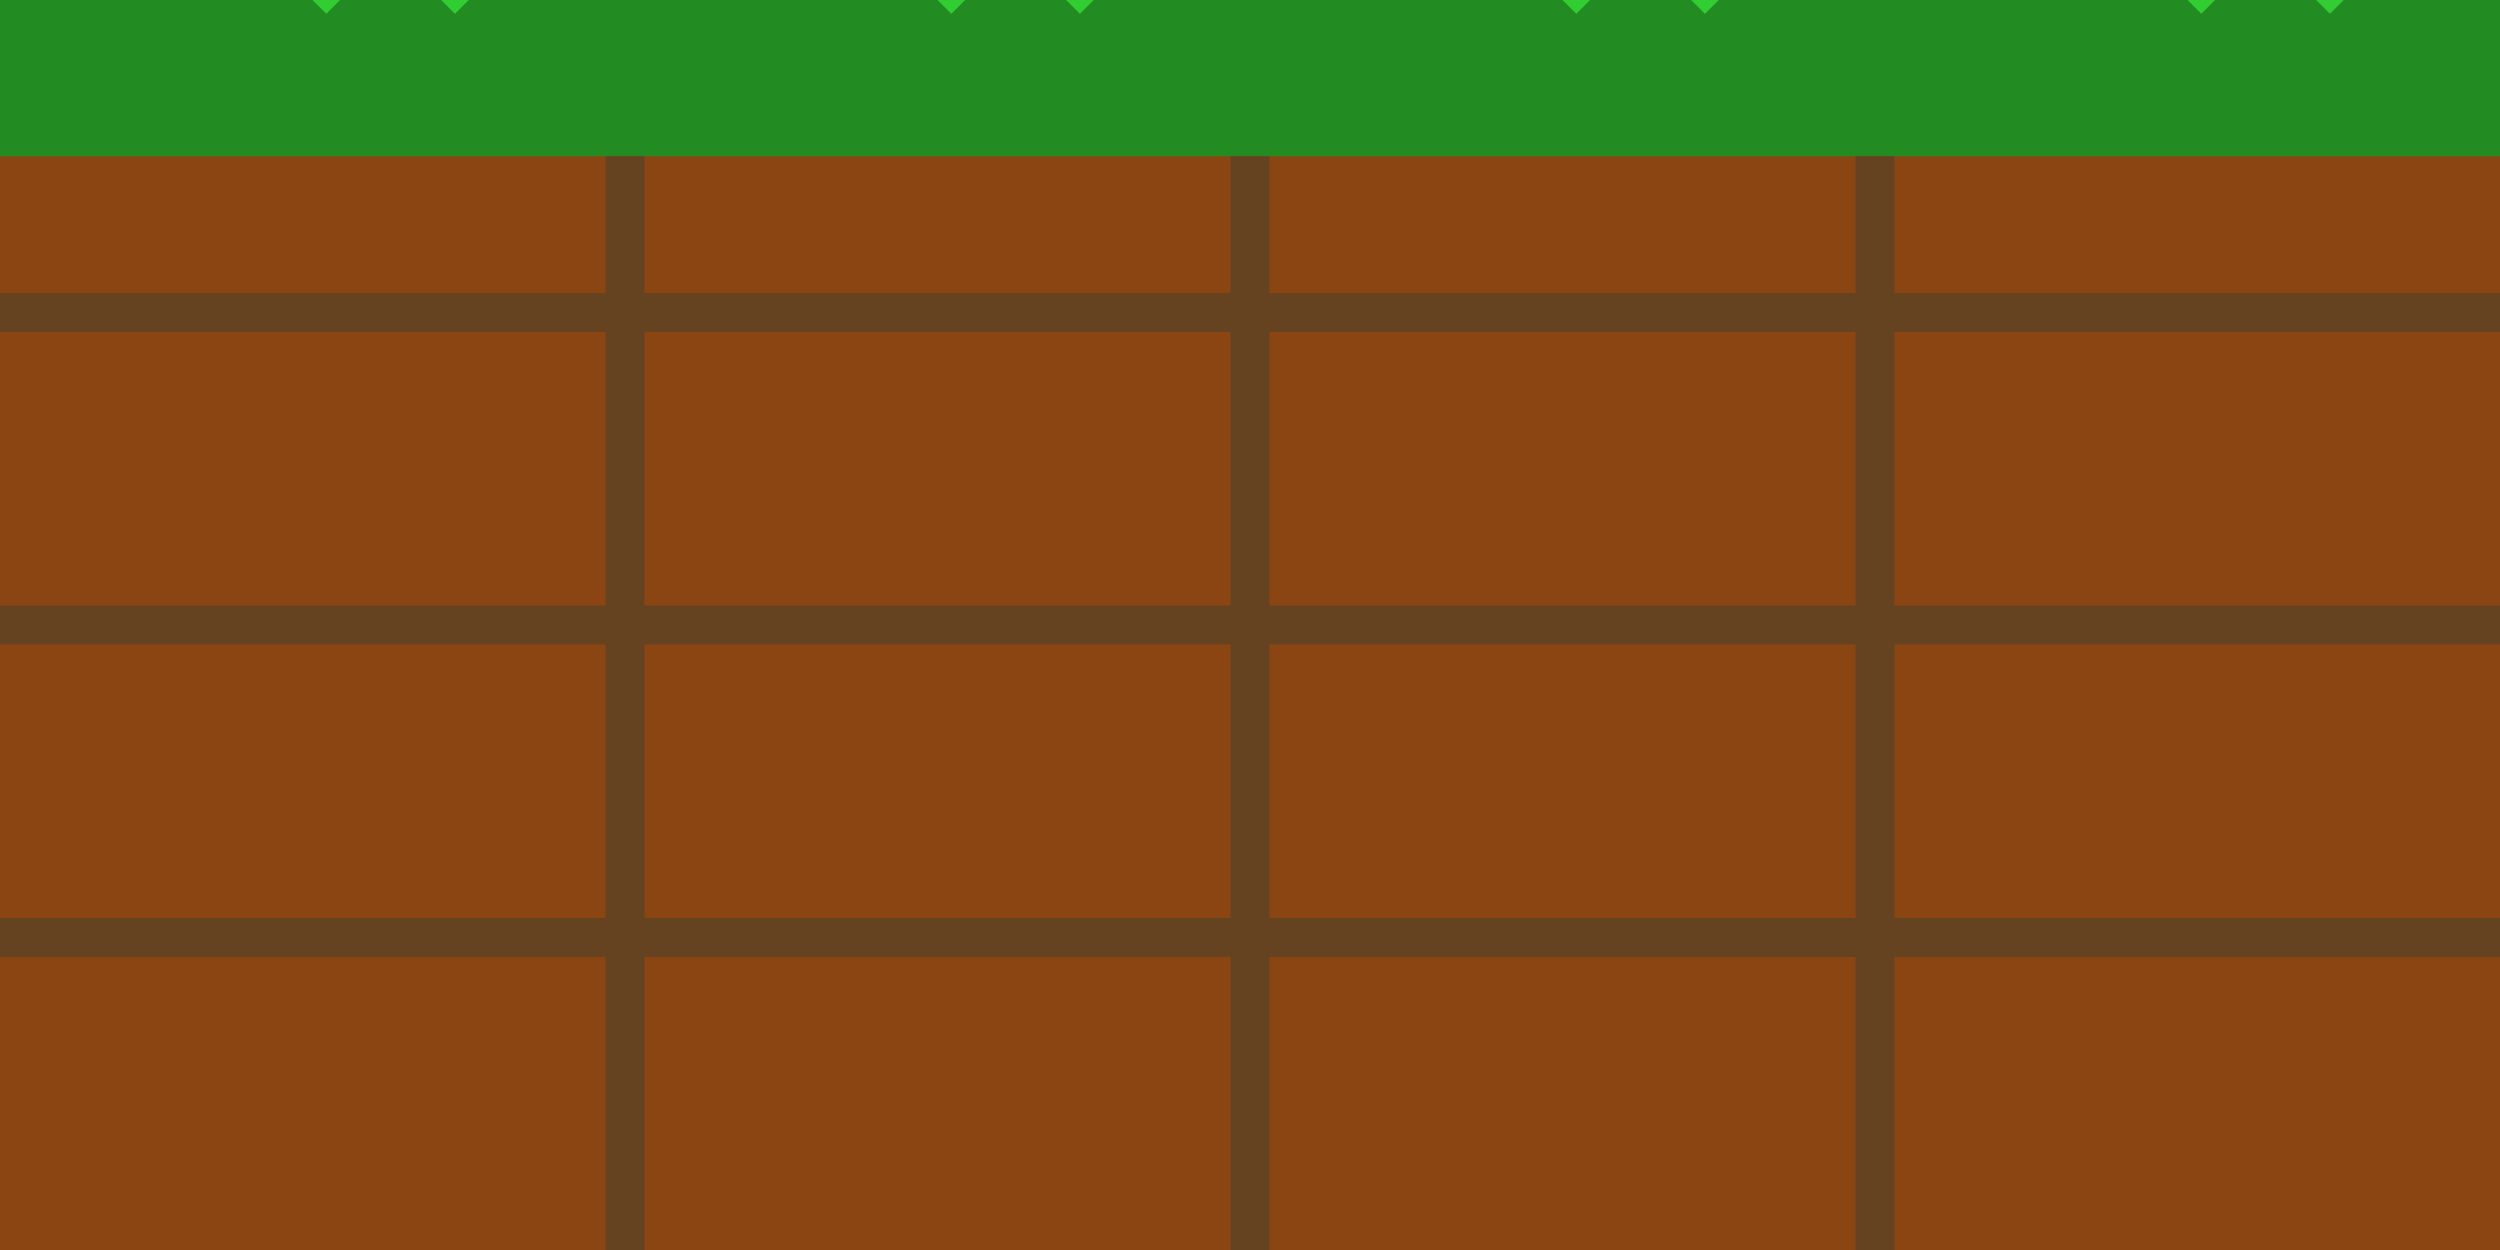
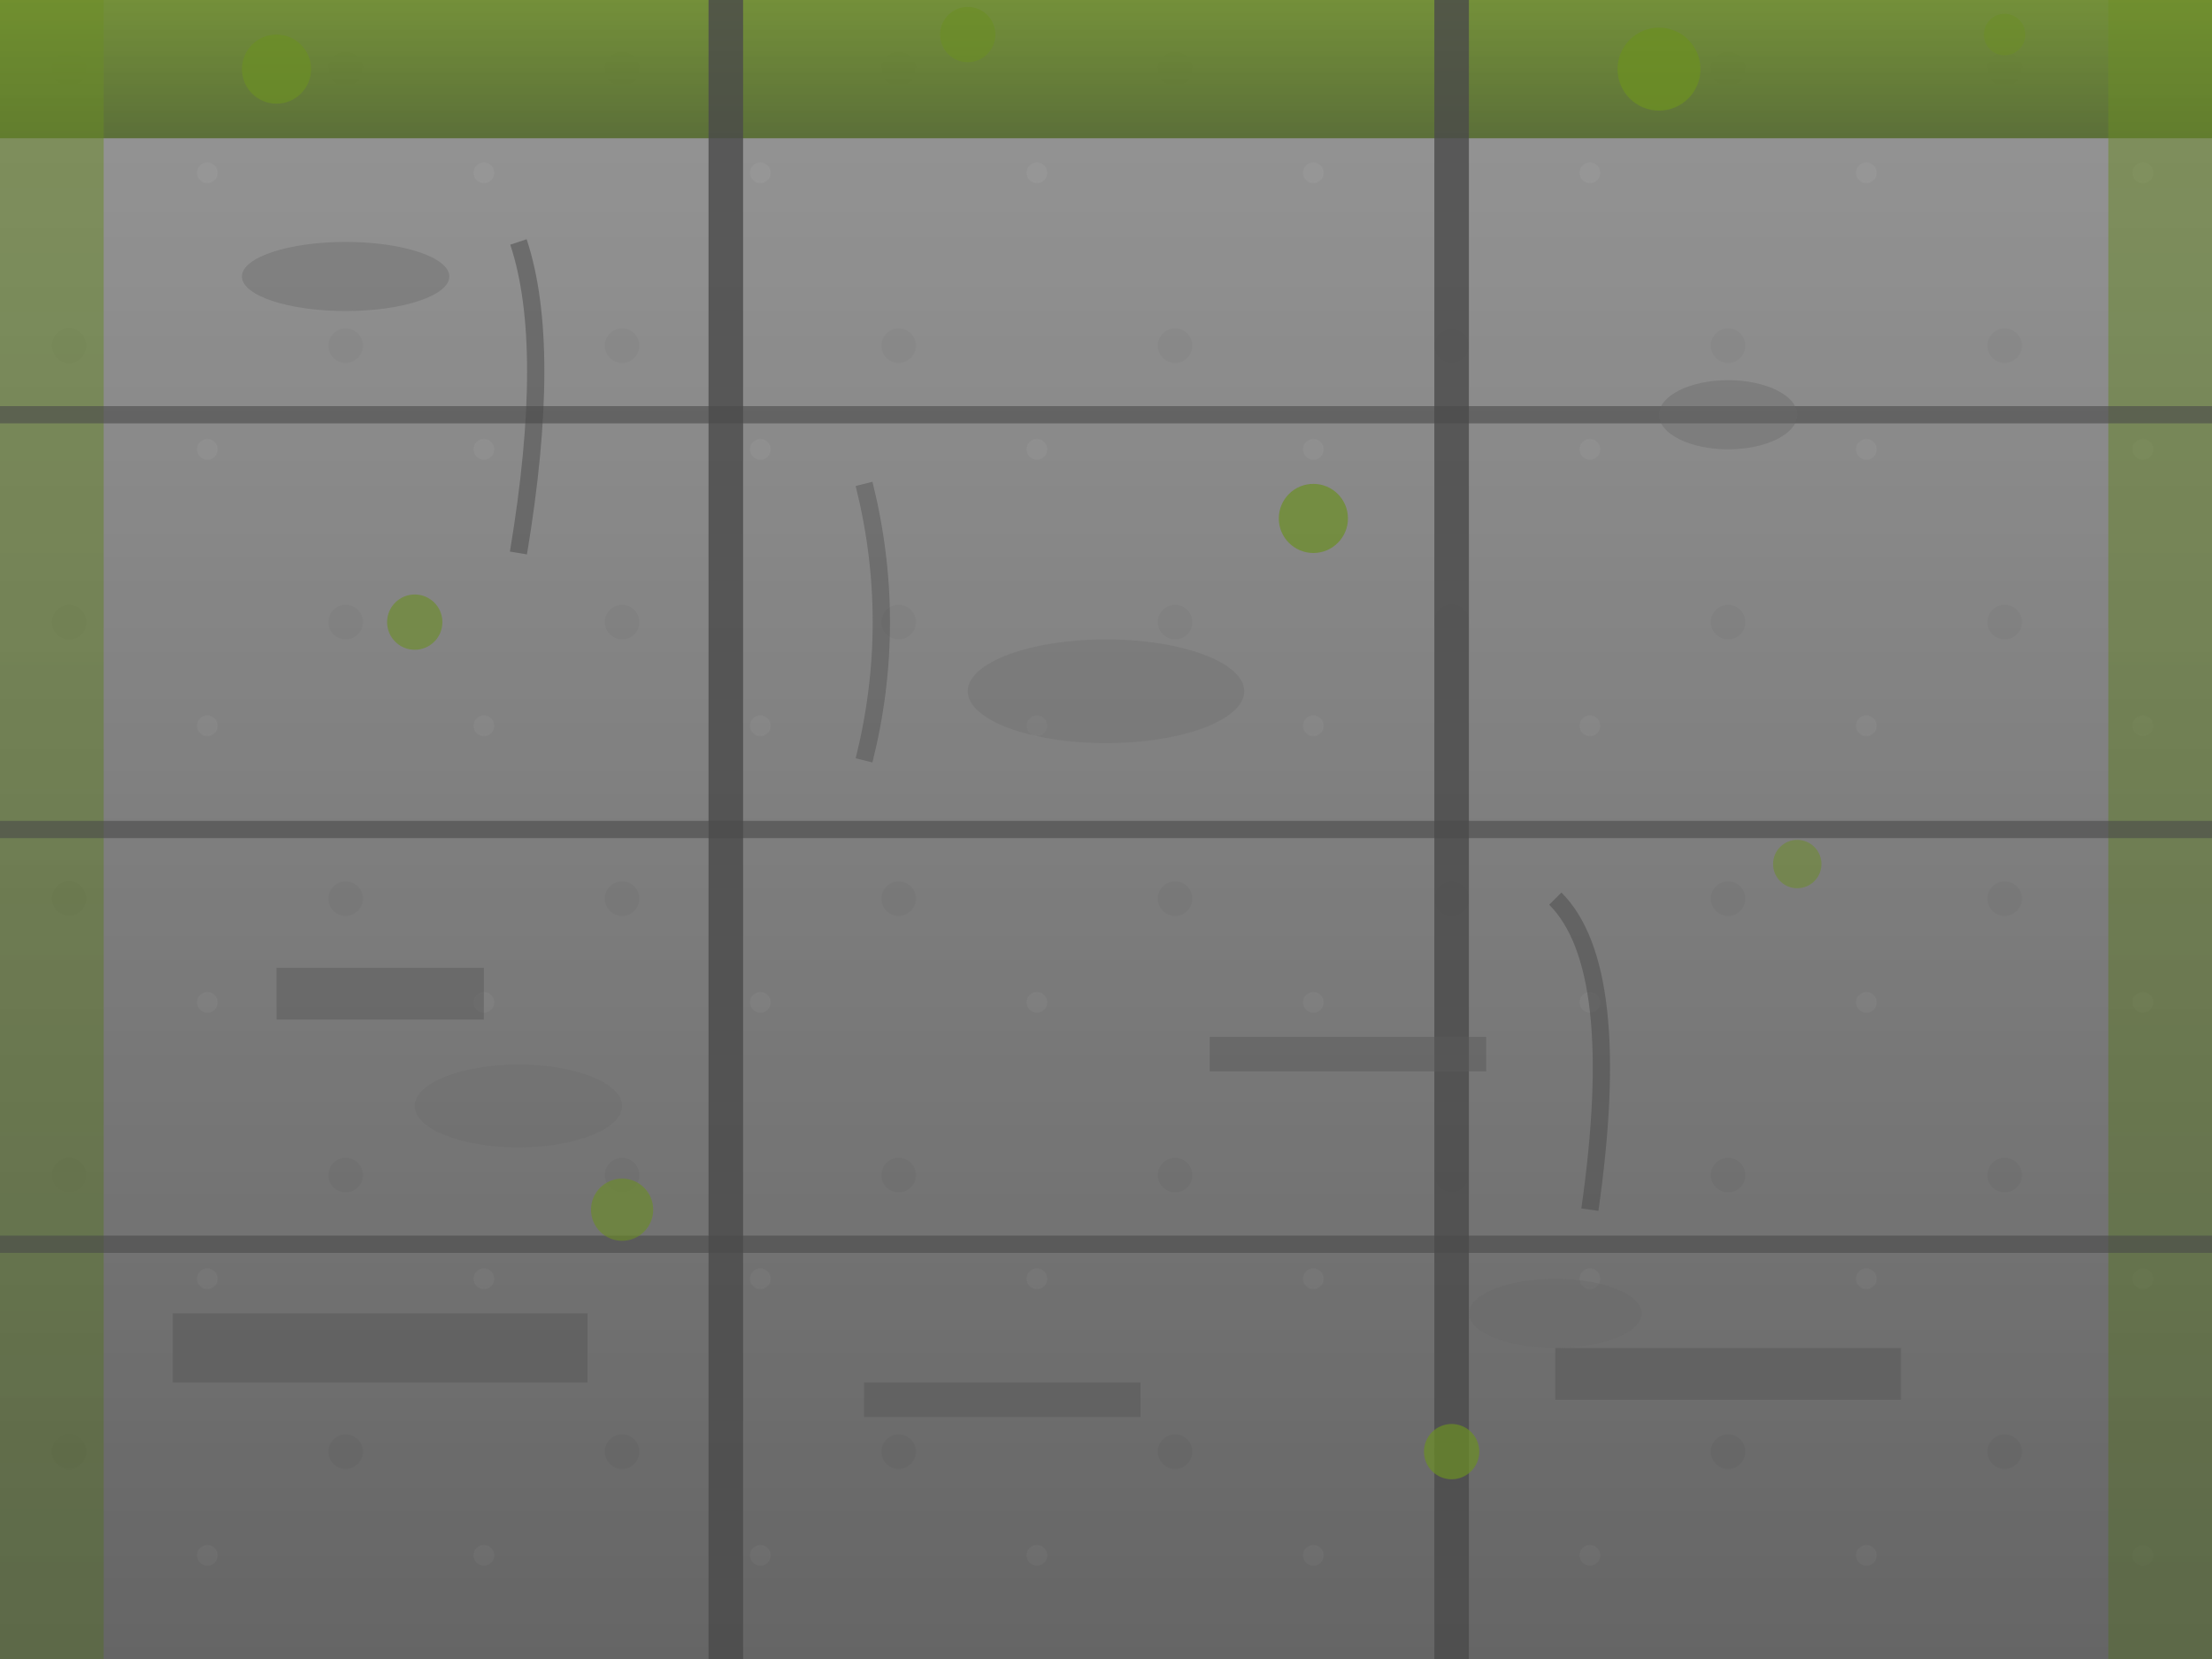
- <svg xmlns="http://www.w3.org/2000/svg" width="64" height="32">
-   <rect x="0" y="0" width="64" height="32" fill="#8B4513" />
-   <rect x="0" y="0" width="64" height="4" fill="#228B22" />
-   <line x1="0" y1="8" x2="64" y2="8" stroke="#654321" stroke-width="1" />
-   <line x1="0" y1="16" x2="64" y2="16" stroke="#654321" stroke-width="1" />
-   <line x1="0" y1="24" x2="64" y2="24" stroke="#654321" stroke-width="1" />
-   <line x1="16" y1="4" x2="16" y2="32" stroke="#654321" stroke-width="1" />
-   <line x1="32" y1="4" x2="32" y2="32" stroke="#654321" stroke-width="1" />
-   <line x1="48" y1="4" x2="48" y2="32" stroke="#654321" stroke-width="1" />
-   <path d="M 8 0 L 10 -2 L 12 0" stroke="#32CD32" stroke-width="1" fill="none" />
-   <path d="M 24 0 L 26 -2 L 28 0" stroke="#32CD32" stroke-width="1" fill="none" />
-   <path d="M 40 0 L 42 -2 L 44 0" stroke="#32CD32" stroke-width="1" fill="none" />
-   <path d="M 56 0 L 58 -2 L 60 0" stroke="#32CD32" stroke-width="1" fill="none" />
+ <svg xmlns="http://www.w3.org/2000/svg" width="64" height="48">
+   <defs>
+     <linearGradient id="stoneGrad" x1="0%" y1="0%" x2="0%" y2="100%">
+       <stop offset="0%" style="stop-color:#A0A0A0;stop-opacity:1" />
+       <stop offset="30%" style="stop-color:#8C8C8C;stop-opacity:1" />
+       <stop offset="70%" style="stop-color:#707070;stop-opacity:1" />
+       <stop offset="100%" style="stop-color:#5A5A5A;stop-opacity:1" />
+     </linearGradient>
+     <linearGradient id="mossGrad" x1="0%" y1="0%" x2="0%" y2="100%">
+       <stop offset="0%" style="stop-color:#6B8E23;stop-opacity:0.8" />
+       <stop offset="100%" style="stop-color:#556B2F;stop-opacity:0.9" />
+     </linearGradient>
+     <pattern id="stonePattern" x="0" y="0" width="8" height="8" patternUnits="userSpaceOnUse">
+       <rect width="8" height="8" fill="#808080" />
+       <circle cx="2" cy="2" r="0.5" fill="#696969" opacity="0.6" />
+       <circle cx="6" cy="5" r="0.3" fill="#A9A9A9" opacity="0.4" />
+     </pattern>
+   </defs>
+   <rect x="0" y="0" width="64" height="48" fill="url(#stoneGrad)" />
+   <rect x="0" y="0" width="64" height="48" fill="url(#stonePattern)" opacity="0.3" />
+   <rect x="0" y="0" width="64" height="4" fill="url(#mossGrad)" />
+   <rect x="0" y="0" width="3" height="48" fill="url(#mossGrad)" opacity="0.6" />
+   <rect x="61" y="0" width="3" height="48" fill="url(#mossGrad)" opacity="0.6" />
+   <line x1="21" y1="0" x2="21" y2="48" stroke="#4A4A4A" stroke-width="1" opacity="0.8" />
+   <line x1="42" y1="0" x2="42" y2="48" stroke="#4A4A4A" stroke-width="1" opacity="0.8" />
+   <line x1="0" y1="12" x2="64" y2="12" stroke="#4A4A4A" stroke-width="0.5" opacity="0.6" />
+   <line x1="0" y1="24" x2="64" y2="24" stroke="#4A4A4A" stroke-width="0.5" opacity="0.6" />
+   <line x1="0" y1="36" x2="64" y2="36" stroke="#4A4A4A" stroke-width="0.5" opacity="0.6" />
+   <ellipse cx="10" cy="8" rx="3" ry="1" fill="#696969" opacity="0.4" />
+   <ellipse cx="32" cy="20" rx="4" ry="1.5" fill="#696969" opacity="0.3" />
+   <ellipse cx="50" cy="12" rx="2" ry="1" fill="#696969" opacity="0.4" />
+   <ellipse cx="15" cy="32" rx="3" ry="1.2" fill="#696969" opacity="0.3" />
+   <ellipse cx="45" cy="38" rx="2.5" ry="1" fill="#696969" opacity="0.4" />
+   <path d="M 15 7 Q 16 10 15 16" stroke="#4A4A4A" stroke-width="0.5" fill="none" opacity="0.5" />
+   <path d="M 45 26 Q 47 28 46 35" stroke="#4A4A4A" stroke-width="0.5" fill="none" opacity="0.5" />
+   <path d="M 25 14 Q 26 18 25 22" stroke="#4A4A4A" stroke-width="0.5" fill="none" opacity="0.4" />
+   <rect x="5" y="38" width="12" height="2" fill="#5A5A5A" opacity="0.6" />
+   <rect x="25" y="40" width="8" height="1" fill="#5A5A5A" opacity="0.6" />
+   <rect x="45" y="39" width="10" height="1.5" fill="#5A5A5A" opacity="0.6" />
+   <rect x="8" y="28" width="6" height="1.5" fill="#5A5A5A" opacity="0.5" />
+   <rect x="35" y="30" width="8" height="1" fill="#5A5A5A" opacity="0.5" />
+   <circle cx="8" cy="2" r="1" fill="#6B8E23" opacity="0.7" />
+   <circle cx="28" cy="1" r="0.8" fill="#6B8E23" opacity="0.6" />
+   <circle cx="48" cy="2" r="1.2" fill="#6B8E23" opacity="0.8" />
+   <circle cx="58" cy="1" r="0.6" fill="#6B8E23" opacity="0.5" />
+   <circle cx="12" cy="18" r="0.8" fill="#6B8E23" opacity="0.6" />
+   <circle cx="38" cy="15" r="1" fill="#6B8E23" opacity="0.7" />
+   <circle cx="52" cy="25" r="0.7" fill="#6B8E23" opacity="0.5" />
+   <circle cx="18" cy="35" r="0.9" fill="#6B8E23" opacity="0.6" />
+   <circle cx="42" cy="42" r="0.8" fill="#6B8E23" opacity="0.7" />
</svg>
